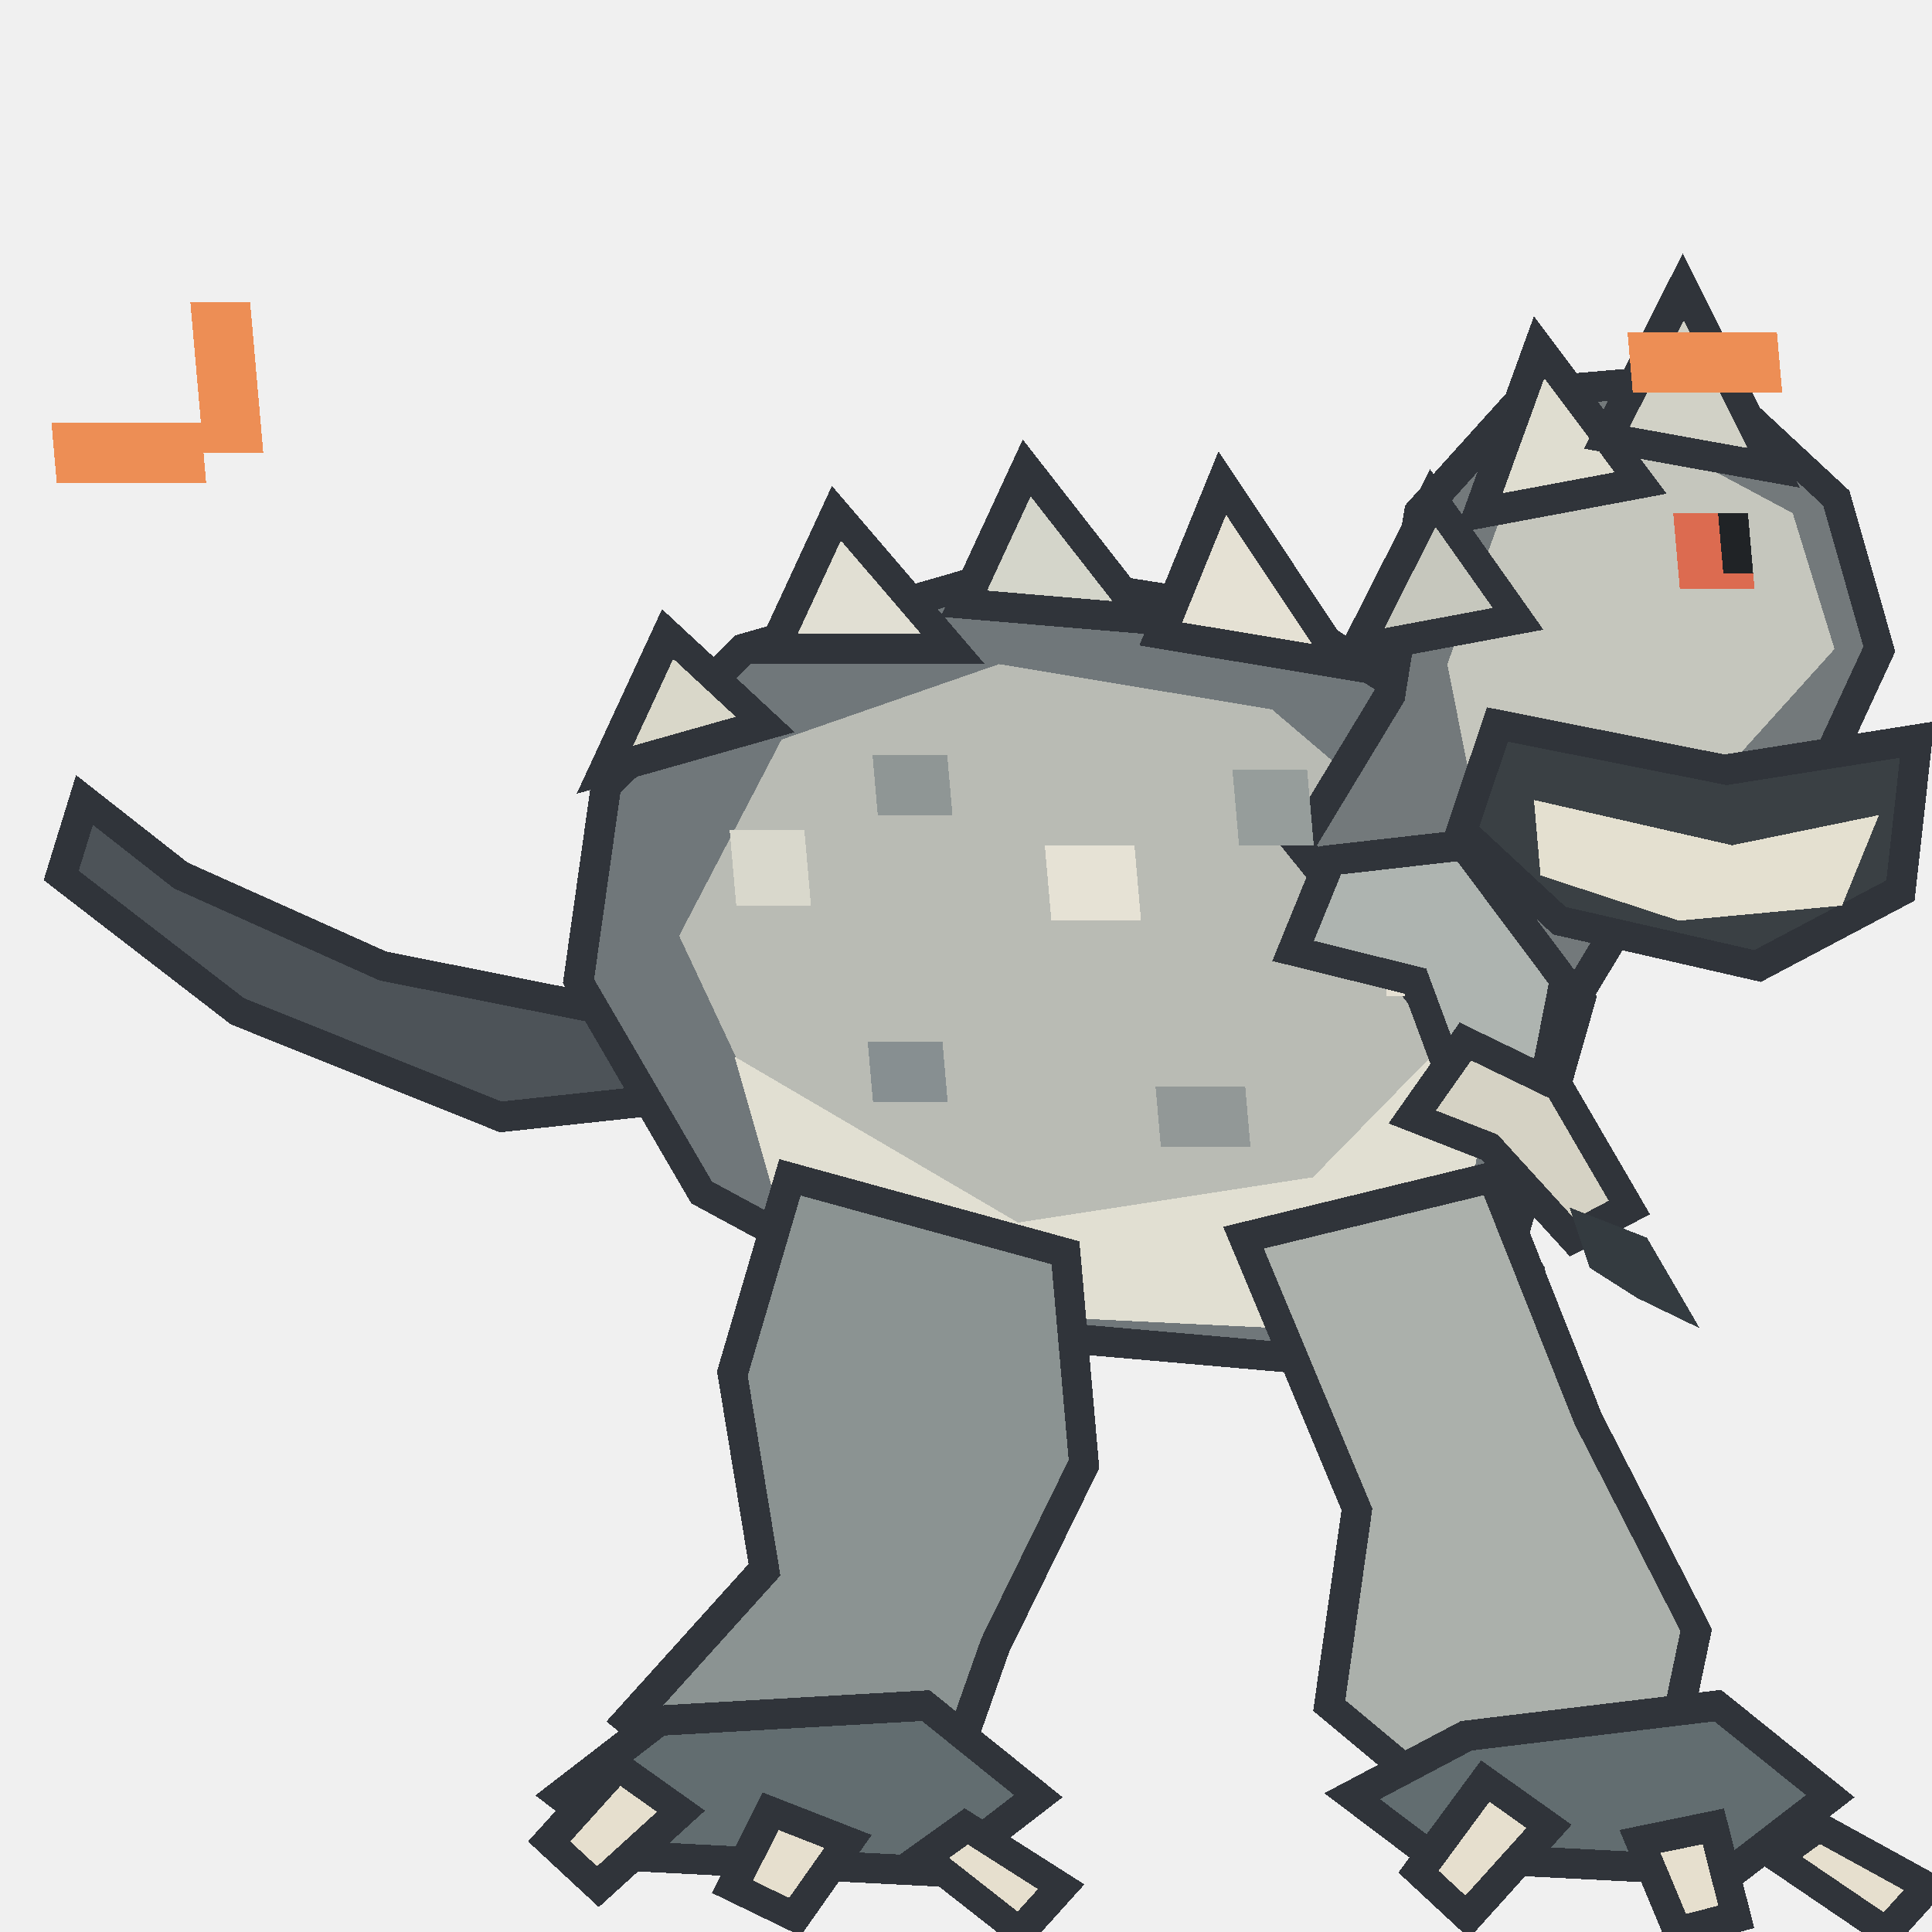
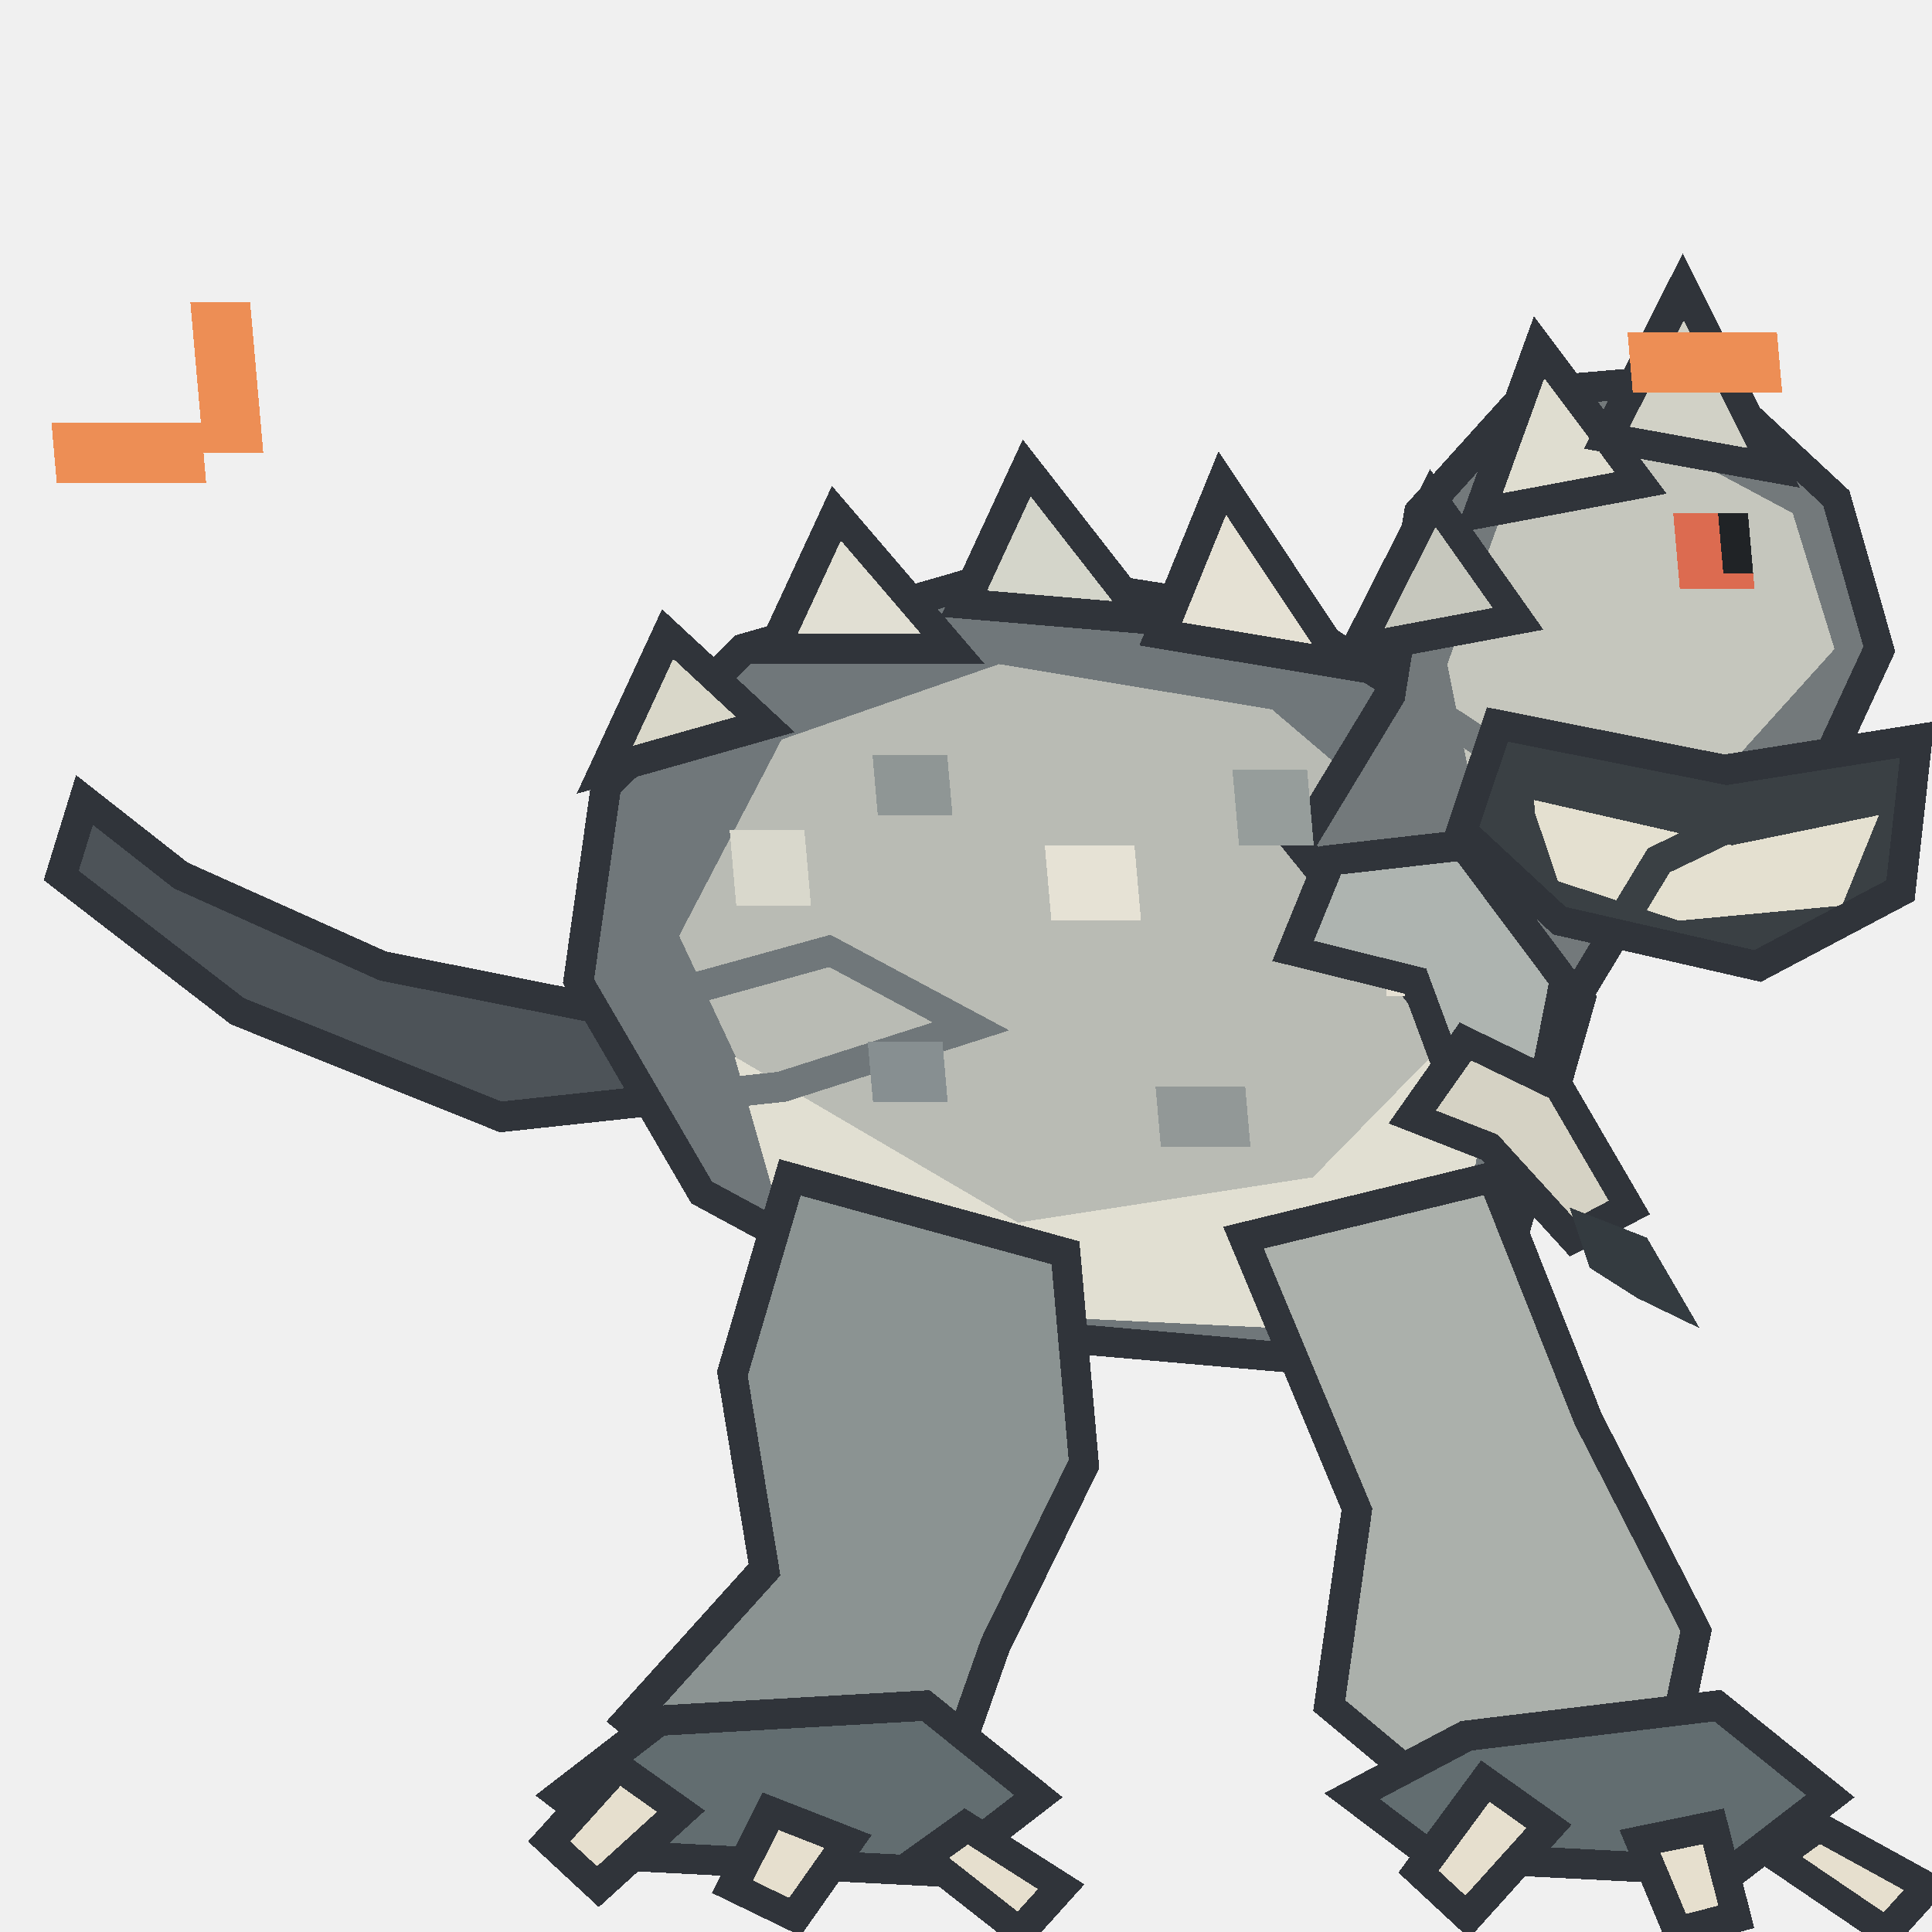
<svg xmlns="http://www.w3.org/2000/svg" data-pose="impact" data-feet-orientation="forward" viewBox="0 0 128 128" shape-rendering="crispEdges" role="img" aria-label="Indominus Rex" data-character="Indominus Rex" data-species="Indominus rex hybrid" data-origin="Jurassic World" data-anatomy="massive pale theropod elongated skull dorsal osteoderms powerful hindlimbs">
  <g data-pose-transform="impact" transform="translate(-3 0) skewX(5) scale(.99 1)">
    <g stroke="#30343a" stroke-width="2" stroke-linejoin="miter">
+       <defs>
+         <mask id="dino-outline-mask-2" maskUnits="userSpaceOnUse" x="0" y="0" width="128" height="128" style="mask-type:luminance">
+           <g fill="#ffffff" stroke="none">
+             <polygon points="53,63 38,67 23,64 10,58 4,53 2,58 13,67 30,74 49,72 62,68" />
+             <polygon points="36,65 39,52 49,43 67,38 86,41 99,50 103,66 97,82 82,90 59,88 43,79" />
+             <polygon points="85,56 92,46 95,34 103,26 115,25 123,33 125,43 120,52 109,57 102,67 93,67" />
+             <polygon points="99,48 114,51 127,49 125,59 115,64 102,61 96,55" />
+             <polygon points="39,51 44,42 50,48" />
+             <polygon points="51,43 56,34 63,43" />
+             <polygon points="64,40 69,31 76,41" />
+             <polygon points="77,42 82,32 89,44" />
+             <polygon points="90,43 96,33 101,41" />
+             <polygon points="99,34 104,23 110,32" />
+             <polygon points="108,29 114,19 119,31" />
+             <polygon points="87,57 96,56 102,65 100,72 94,72 92,65 84,63" />
+             <polygon points="95,69 101,72 105,80 101,82 96,76 91,74" />
+           </g>
+           <polygon points="53,63 38,67 23,64 10,58 4,53 2,58 13,67 30,74 49,72 62,68" fill="none" stroke="#000000" stroke-width="2" stroke-linejoin="miter" />
+           <polygon points="36,65 39,52 49,43 67,38 86,41 99,50 103,66 97,82 82,90 59,88 43,79" fill="none" stroke="#000000" stroke-width="2" stroke-linejoin="miter" />
+           <polygon points="85,56 92,46 95,34 103,26 115,25 123,33 125,43 120,52 109,57 102,67 93,67" fill="none" stroke="#000000" stroke-width="2" stroke-linejoin="miter" />
+           <polygon points="99,48 114,51 127,49 125,59 115,64 102,61 96,55" fill="none" stroke="#000000" stroke-width="2" stroke-linejoin="miter" />
+           <polygon points="39,51 44,42 50,48" fill="none" stroke="#000000" stroke-width="2" stroke-linejoin="miter" />
+           <polygon points="51,43 56,34 63,43" fill="none" stroke="#000000" stroke-width="2" stroke-linejoin="miter" />
+           <polygon points="64,40 69,31 76,41" fill="none" stroke="#000000" stroke-width="2" stroke-linejoin="miter" />
+           <polygon points="77,42 82,32 89,44" fill="none" stroke="#000000" stroke-width="2" stroke-linejoin="miter" />
+           <polygon points="90,43 96,33 101,41" fill="none" stroke="#000000" stroke-width="2" stroke-linejoin="miter" />
+           <polygon points="99,34 104,23 110,32" fill="none" stroke="#000000" stroke-width="2" stroke-linejoin="miter" />
+           <polygon points="108,29 114,19 119,31" fill="none" stroke="#000000" stroke-width="2" stroke-linejoin="miter" />
+           <polygon points="87,57 96,56 102,65 100,72 94,72 92,65 84,63" fill="none" stroke="#000000" stroke-width="2" stroke-linejoin="miter" />
+           <polygon points="95,69 101,72 105,80 101,82 96,76 91,74" fill="none" stroke="#000000" stroke-width="2" stroke-linejoin="miter" />
+         </mask>
+       </defs>
      <polygon points="53,63 38,67 23,64 10,58 4,53 2,58 13,67 30,74 49,72 62,68" fill="#4d5358" />
      <polygon points="36,65 39,52 49,43 67,38 86,41 99,50 103,66 97,82 82,90 59,88 43,79" fill="#70777a" />
-       <polygon points="43,62 51,49 66,44 84,47 95,57 96,72 83,83 62,83 48,75" fill="#b9bbb4" stroke="none" />
-       <polygon points="46,70 64,81 84,78 98,65 94,81 81,88 60,87 48,80" fill="#e1dfd2" stroke="none" />
+       <polygon points="43,62 51,49 66,44 84,47 95,57 96,72 83,83 62,83 48,75" fill="#b9bbb4" stroke="none" mask="url(#dino-outline-mask-2)" />
+       <polygon points="46,70 64,81 84,78 98,65 94,81 81,88 60,87 48,80" fill="#e1dfd2" stroke="none" mask="url(#dino-outline-mask-2)" />
      <polygon points="85,56 92,46 95,34 103,26 115,25 123,33 125,43 120,52 109,57 102,67 93,67" fill="#73797b" />
-       <polygon points="96,44 101,33 111,29 120,34 122,43 115,50 103,55 97,53" fill="#c5c6bd" stroke="none" />
+       <polygon points="96,44 101,33 111,29 120,34 122,43 115,50 103,55 97,53" fill="#c5c6bd" stroke="none" mask="url(#dino-outline-mask-2)" />
      <polygon points="99,48 114,51 127,49 125,59 115,64 102,61 96,55" fill="#3a4044" />
-       <polygon points="101,53 114,56 124,54 121,60 110,61 101,58" fill="#e4e0d0" stroke="none" />
+       <polygon points="101,53 114,56 124,54 121,60 110,61 101,58" fill="#e4e0d0" stroke="none" mask="url(#dino-outline-mask-2)" />
      <polygon points="39,51 44,42 50,48" fill="#d9d7c9" />
      <polygon points="51,43 56,34 63,43" fill="#e1dfd3" />
      <polygon points="64,40 69,31 76,41" fill="#d4d5ca" />
      <polygon points="77,42 82,32 89,44" fill="#e5e1d4" />
      <polygon points="90,43 96,33 101,41" fill="#c6c7bd" />
      <polygon points="99,34 104,23 110,32" fill="#dfddd0" />
      <polygon points="108,29 114,19 119,31" fill="#d1d1c6" />
      <rect x="47" y="55" width="5" height="5" fill="#d9d8cc" stroke="none" />
      <rect x="57" y="50" width="5" height="4" fill="#8f9695" stroke="none" />
      <rect x="68" y="56" width="6" height="5" fill="#e6e2d5" stroke="none" />
      <rect x="81" y="51" width="5" height="5" fill="#969d9b" stroke="none" />
      <rect x="90" y="61" width="5" height="5" fill="#e5e0d3" stroke="none" />
      <rect x="55" y="69" width="5" height="4" fill="#878f91" stroke="none" />
      <rect x="74" y="72" width="6" height="4" fill="#929897" stroke="none" />
      <polygon points="87,57 96,56 102,65 100,72 94,72 92,65 84,63" fill="#aeb4b0" />
      <polygon points="95,69 101,72 105,80 101,82 96,76 91,74" fill="#d5d2c4" />
      <polygon points="101,80 106,82 109,88 105,86 102,84" fill="#343b40" stroke="none" />
-       <polygon points="96,78 99,84 99,90 95,85 93,81" fill="#343b40" stroke="none" />
+       <polygon points="96,78 99,84 99,90 95,85 93,81" fill="#343b40" stroke="none" mask="url(#dino-outline-mask-2)" />
      <rect x="112" y="34" width="5" height="5" fill="#dc6b50" stroke="none" />
      <rect x="115" y="34" width="2" height="4" fill="#202326" stroke="none" />
    </g>
    <g data-foot-facing="forward" stroke="#30343a" stroke-width="2" stroke-linejoin="miter">
      <polygon points="49,78 67,83 67,97 60,109 56,118 42,120 35,114 45,104 44,91" fill="#8b9392" />
      <polygon points="79,82 96,78 101,94 107,108 104,118 91,121 82,113 85,100" fill="#abb0ab" />
      <polygon points="37,114 55,113 62,119 55,124 35,123 30,119" fill="#626d70" />
      <polygon points="91,115 108,113 115,119 108,124 88,123 83,119" fill="#626d70" />
      <polygon points="38,120 32,125 29,122 34,117" fill="#e6dfce" />
      <polygon points="49,122 45,127 41,125 44,120" fill="#e6dfce" />
      <polygon points="57,121 63,125 60,128 54,123" fill="#e6dfce" />
      <polygon points="96,121 90,127 87,124 92,118" fill="#e6dfce" />
      <polygon points="107,121 108,127 104,128 102,122" fill="#e6dfce" />
      <polygon points="114,121 121,125 118,128 111,123" fill="#e6dfce" />
    </g>
    <g data-motion-accent="impact" shape-rendering="crispEdges">
      <path d="M4 28h10v4H4zM14 20h4v10h-4zM110 22h10v4h-10z" fill="#ed8e55" />
    </g>
  </g>
</svg>
